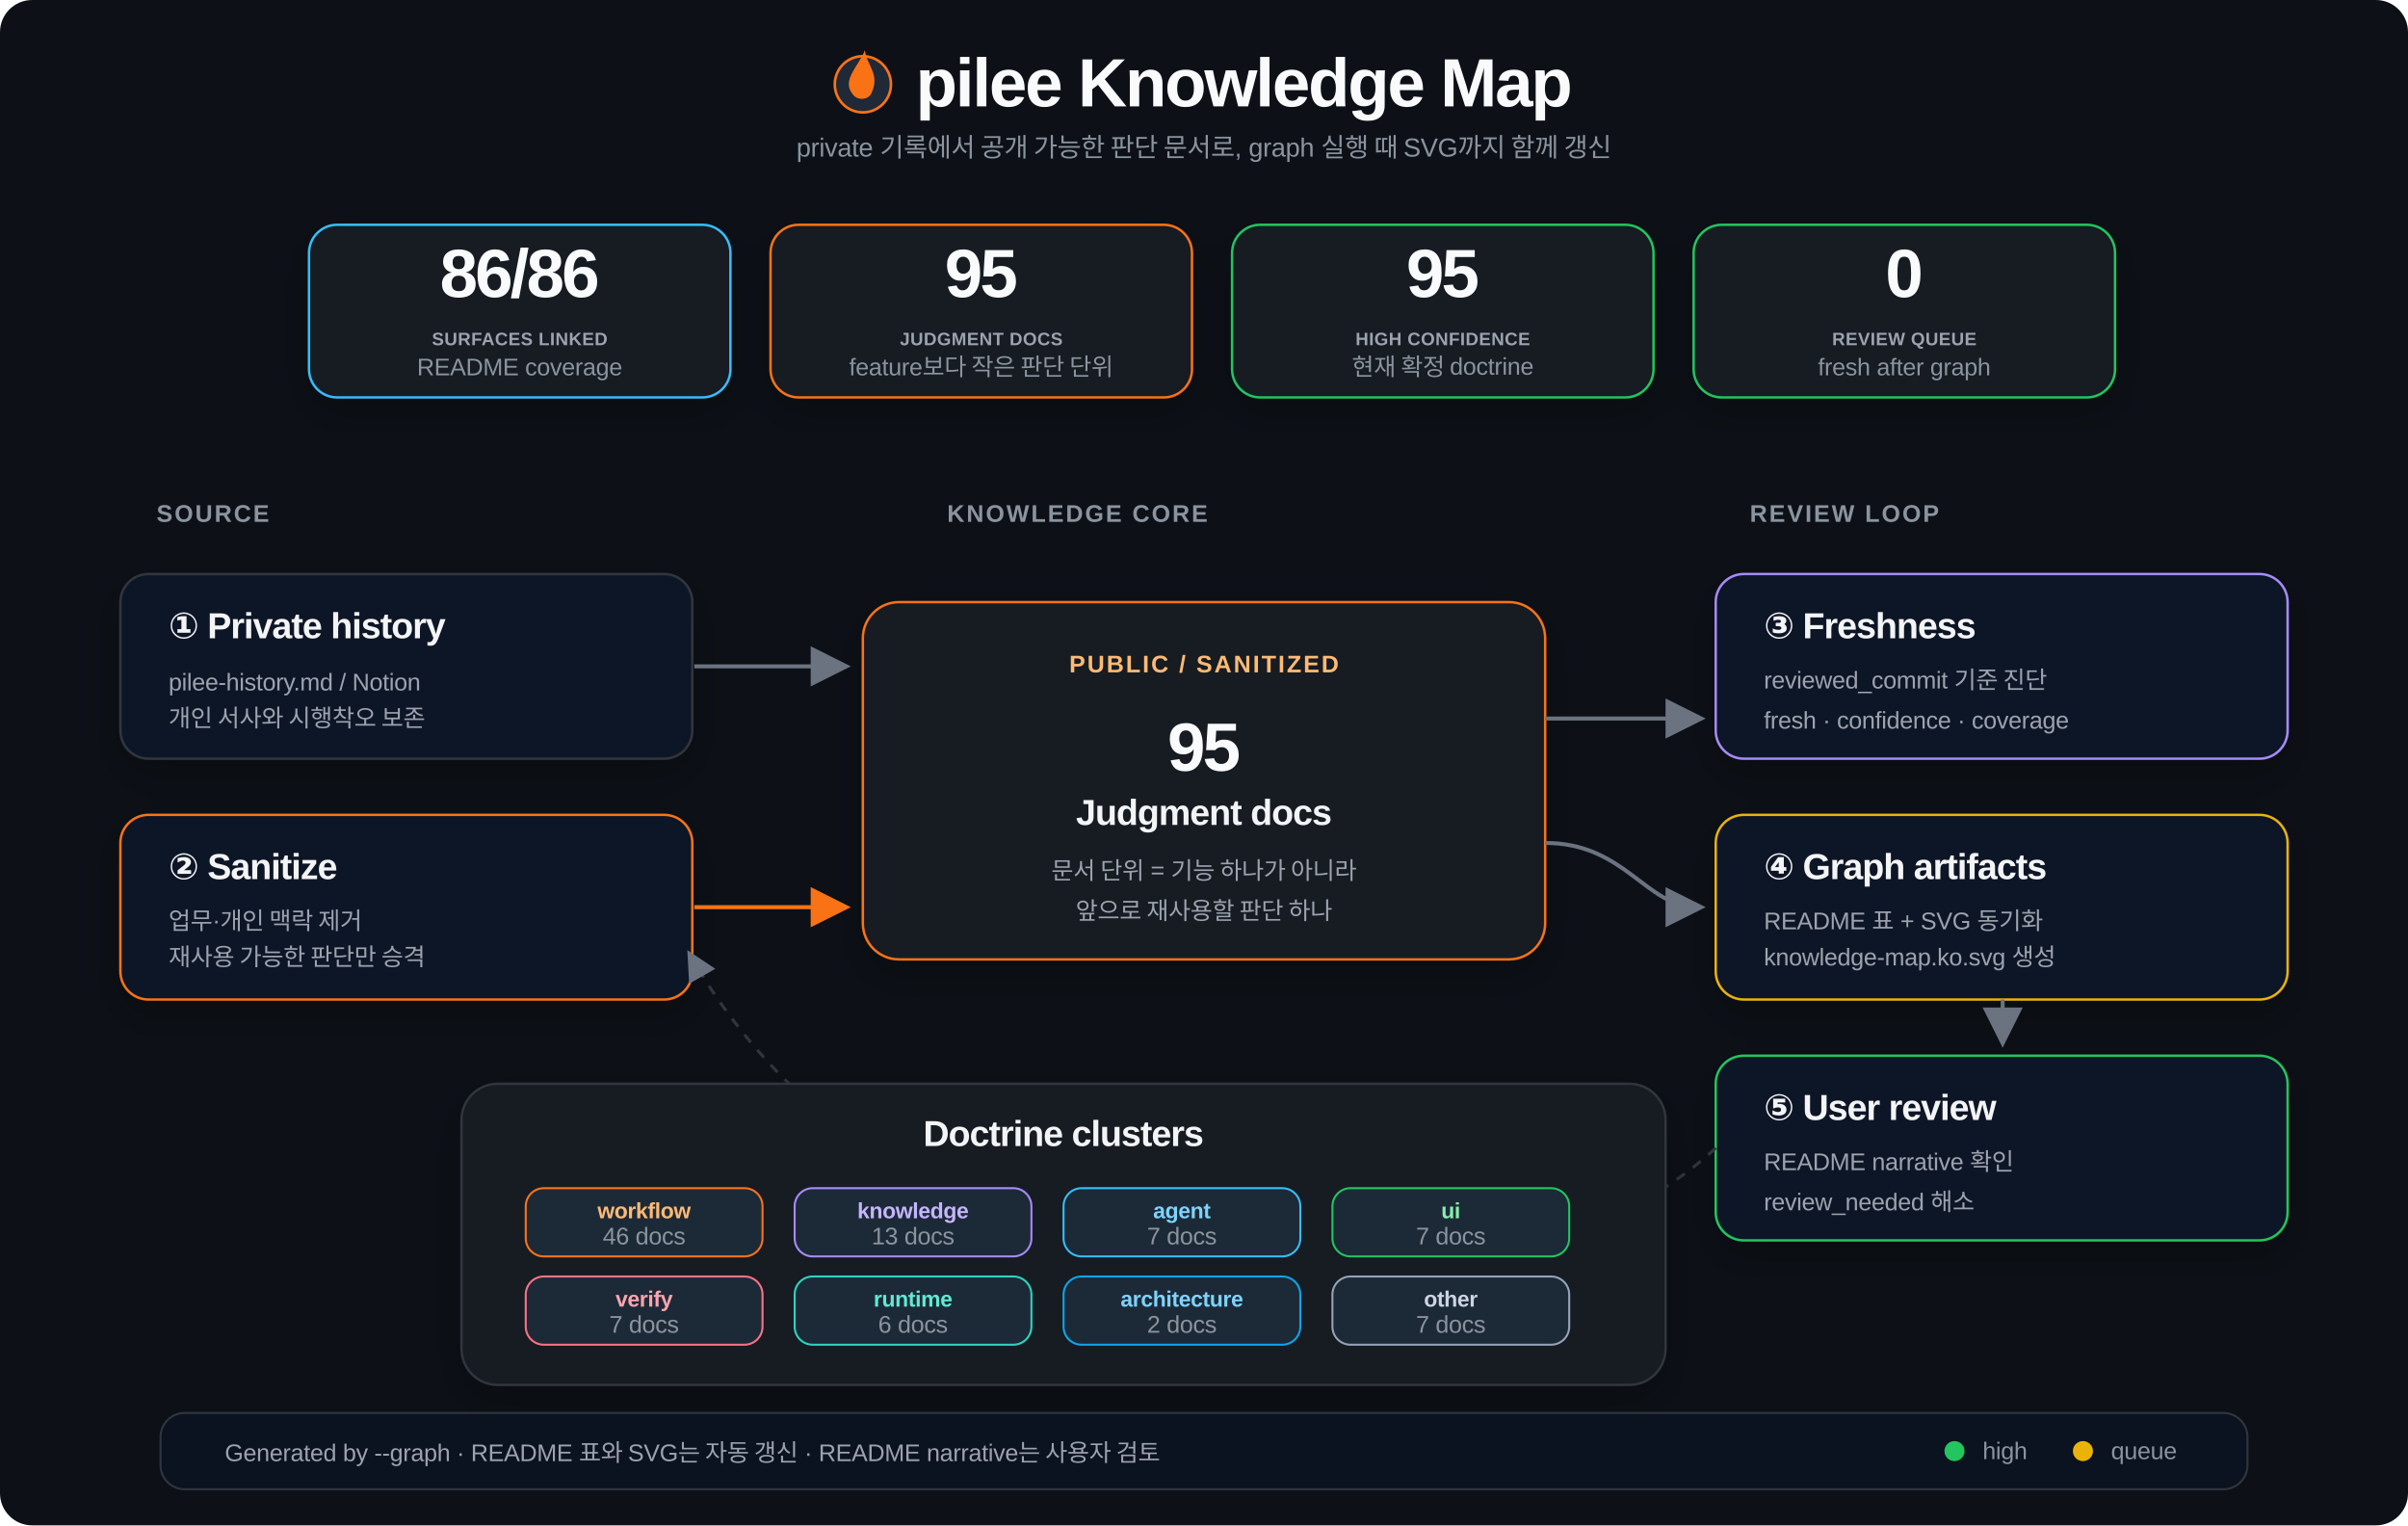
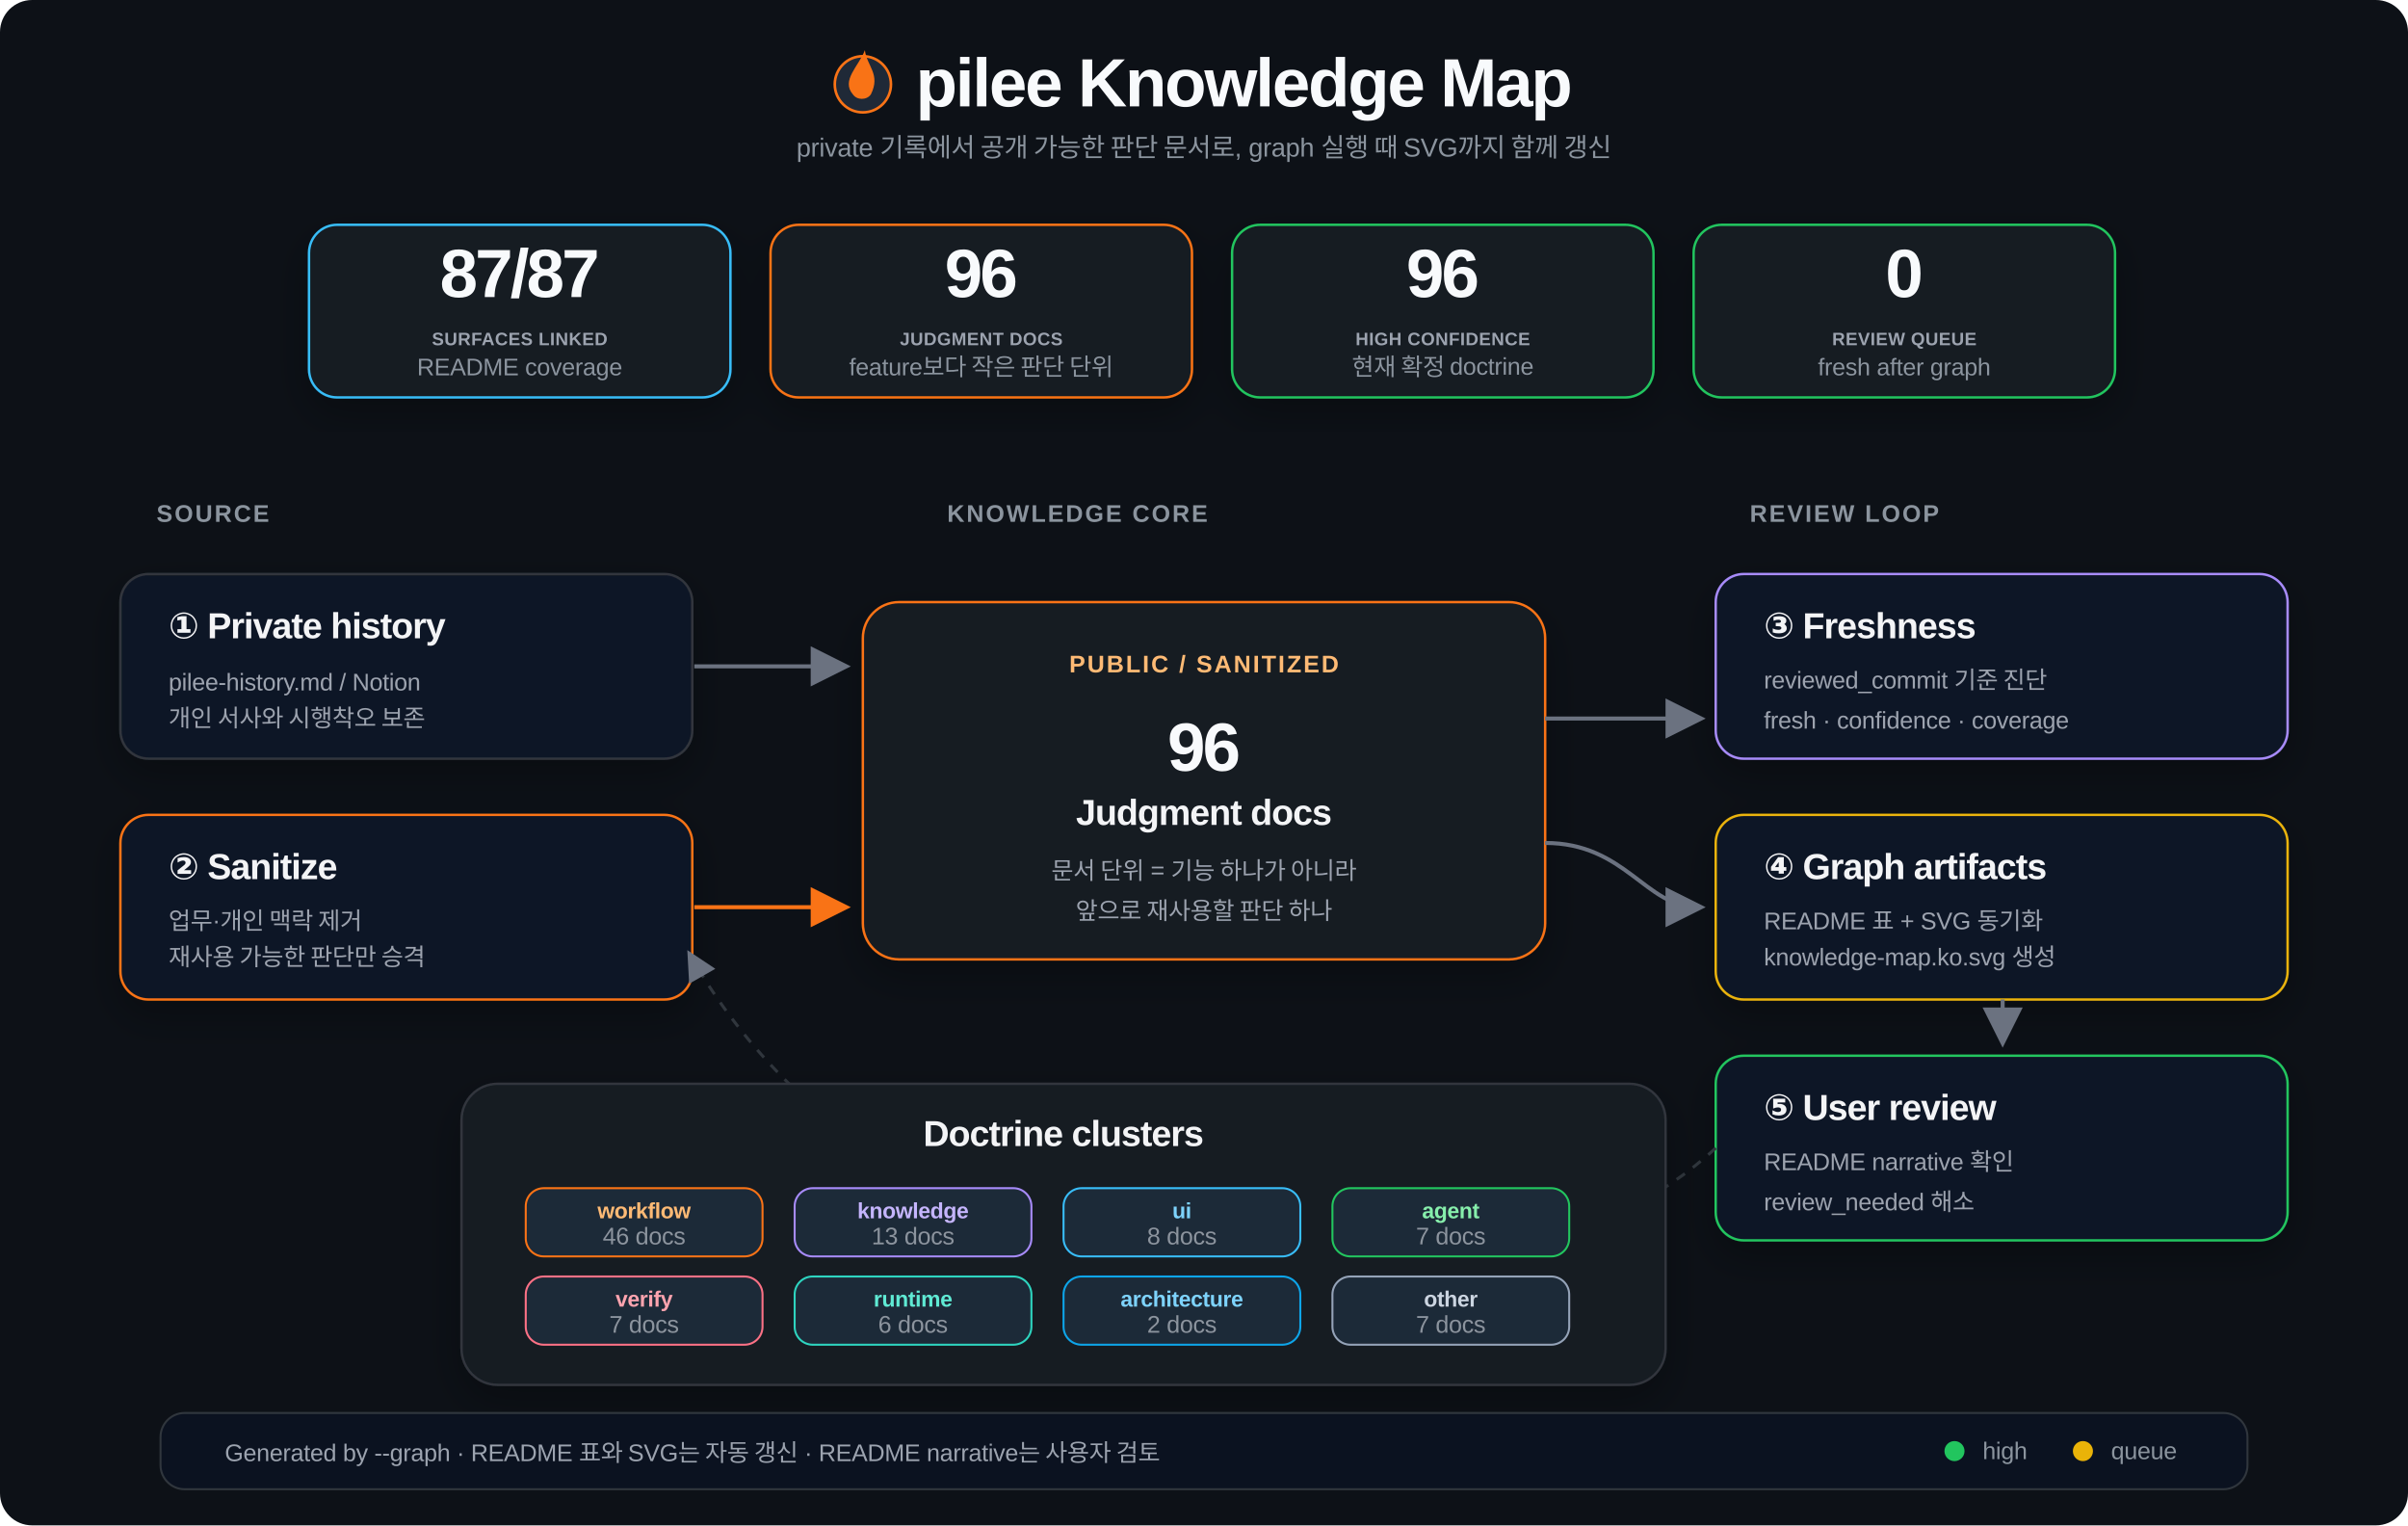
<svg xmlns="http://www.w3.org/2000/svg" viewBox="0 0 1200 760" width="1200" height="760" role="img" aria-label="pilee knowledge map">
  <defs>
    <filter id="shadow" x="-20%" y="-20%" width="140%" height="140%">
      <feDropShadow dx="0" dy="8" stdDeviation="10" flood-color="#000000" flood-opacity="0.28" />
    </filter>
    <marker id="arrow" markerWidth="10" markerHeight="10" refX="8" refY="5" orient="auto">
      <path d="M0,0 L10,5 L0,10 Z" fill="#6b7280" />
    </marker>
    <marker id="arrowAccent" markerWidth="10" markerHeight="10" refX="8" refY="5" orient="auto">
      <path d="M0,0 L10,5 L0,10 Z" fill="#f97316" />
    </marker>
    <style>
      .bg { fill: #0d1117; }
      .panel { fill: #161b22; stroke: #30363d; stroke-width: 1.2; }
      .panel-soft { fill: #111827; stroke: #30363d; stroke-width: 1.2; }
      .title { font-family: "Helvetica Neue", Arial, "Apple SD Gothic Neo", "Noto Sans KR", sans-serif; font-size: 34px; font-weight: 800; fill: #f8fafc; letter-spacing: -0.03em; }
      .subtitle { font-family: "Helvetica Neue", Arial, "Apple SD Gothic Neo", "Noto Sans KR", sans-serif; font-size: 13px; font-weight: 500; fill: #8b949e; letter-spacing: -0.01em; }
      .section { font-family: "Helvetica Neue", Arial, "Apple SD Gothic Neo", "Noto Sans KR", sans-serif; font-size: 12px; font-weight: 800; fill: #8b949e; letter-spacing: 0.08em; }
      .h { font-family: "Helvetica Neue", Arial, "Apple SD Gothic Neo", "Noto Sans KR", sans-serif; font-size: 18px; font-weight: 800; fill: #f3f4f6; letter-spacing: -0.025em; }
      .p { font-family: "Helvetica Neue", Arial, "Apple SD Gothic Neo", "Noto Sans KR", sans-serif; font-size: 12px; font-weight: 500; fill: #9ca3af; letter-spacing: -0.01em; }
      .small { font-family: "Helvetica Neue", Arial, "Apple SD Gothic Neo", "Noto Sans KR", sans-serif; font-size: 12px; font-weight: 500; fill: #8b949e; letter-spacing: -0.01em; }
      .num { font-family: "Helvetica Neue", Arial, "Apple SD Gothic Neo", "Noto Sans KR", sans-serif; font-size: 34px; font-weight: 800; fill: #f8fafc; letter-spacing: -0.04em; }
      .numLabel { font-family: "Helvetica Neue", Arial, "Apple SD Gothic Neo", "Noto Sans KR", sans-serif; font-size: 9px; font-weight: 800; fill: #9ca3af; letter-spacing: 0.02em; }
      .chip { font-family: "Helvetica Neue", Arial, "Apple SD Gothic Neo", "Noto Sans KR", sans-serif; font-size: 11px; font-weight: 800; letter-spacing: -0.015em; }
      .chipSmall { font-family: "Helvetica Neue", Arial, "Apple SD Gothic Neo", "Noto Sans KR", sans-serif; font-size: 12px; font-weight: 500; fill: #8b949e; letter-spacing: -0.01em; }
      .orange { stroke: #f97316; }
      .blue { stroke: #38bdf8; }
      .green { stroke: #22c55e; }
      .yellow { stroke: #eab308; }
      .purple { stroke: #a78bfa; }
      .orangeText { fill: #fdba74; }
      .blueText { fill: #7dd3fc; }
      .greenText { fill: #86efac; }
      .yellowText { fill: #fde68a; }
      .purpleText { fill: #c4b5fd; }
    </style>
  </defs>
  <rect class="bg" width="1200" height="760" rx="16" />
  <g>
    <circle cx="430" cy="42" r="14" fill="#1f2937" stroke="#f97316" stroke-width="1.3" />
    <path d="M425 47 C419 40, 428 33, 431 25 C432 33, 439 37, 434 47 C432 50, 427 50, 425 47 Z" fill="#f97316" />
    <text x="620" y="53" text-anchor="middle" class="title">pilee Knowledge Map</text>
    <text x="600" y="78" text-anchor="middle" class="subtitle">private 기록에서 공개 가능한 판단 문서로, graph 실행 때 SVG까지 함께 갱신</text>
  </g>
  <g filter="url(#shadow)">
    <rect x="154" y="112" width="210" height="86" rx="14" class="panel blue" />
-     <text x="259" y="148" text-anchor="middle" class="num">86/86</text>
+     <text x="259" y="148" text-anchor="middle" class="num">87/87</text>
    <text x="259" y="172" text-anchor="middle" class="numLabel">SURFACES LINKED</text>
    <text x="259" y="187" text-anchor="middle" class="small">README coverage</text>
    <rect x="384" y="112" width="210" height="86" rx="14" class="panel orange" />
-     <text x="489" y="148" text-anchor="middle" class="num">95</text>
+     <text x="489" y="148" text-anchor="middle" class="num">96</text>
    <text x="489" y="172" text-anchor="middle" class="numLabel">JUDGMENT DOCS</text>
    <text x="489" y="187" text-anchor="middle" class="small">feature보다 작은 판단 단위</text>
    <rect x="614" y="112" width="210" height="86" rx="14" class="panel green" />
-     <text x="719" y="148" text-anchor="middle" class="num">95</text>
+     <text x="719" y="148" text-anchor="middle" class="num">96</text>
    <text x="719" y="172" text-anchor="middle" class="numLabel">HIGH CONFIDENCE</text>
    <text x="719" y="187" text-anchor="middle" class="small">현재 확정 doctrine</text>
    <rect x="844" y="112" width="210" height="86" rx="14" class="panel green" />
    <text x="949" y="148" text-anchor="middle" class="num">0</text>
    <text x="949" y="172" text-anchor="middle" class="numLabel">REVIEW QUEUE</text>
    <text x="949" y="187" text-anchor="middle" class="small">fresh after graph</text>
  </g>
  <g>
    <text x="78" y="260" class="section">SOURCE</text>
    <text x="472" y="260" class="section">KNOWLEDGE CORE</text>
    <text x="872" y="260" class="section">REVIEW LOOP</text>
  </g>
  <g filter="url(#shadow)">
    <rect x="60" y="286" width="285" height="92" rx="14" class="panel-soft" />
    <text x="84" y="318" class="h">① Private history</text>
    <text x="84" y="344" class="p">pilee-history.md / Notion</text>
    <text x="84" y="362" class="p">개인 서사와 시행착오 보존</text>
    <rect x="60" y="406" width="285" height="92" rx="14" class="panel-soft orange" />
    <text x="84" y="438" class="h">② Sanitize</text>
    <text x="84" y="463" class="p">업무·개인 맥락 제거</text>
    <text x="84" y="481" class="p">재사용 가능한 판단만 승격</text>
  </g>
  <g filter="url(#shadow)">
    <rect x="430" y="300" width="340" height="178" rx="18" class="panel orange" />
    <text x="600" y="335" text-anchor="middle" class="section orangeText">PUBLIC / SANITIZED</text>
-     <text x="600" y="384" text-anchor="middle" class="num">95</text>
+     <text x="600" y="384" text-anchor="middle" class="num">96</text>
    <text x="600" y="411" text-anchor="middle" class="h">Judgment docs</text>
    <text x="600" y="438" text-anchor="middle" class="p">문서 단위 = 기능 하나가 아니라</text>
    <text x="600" y="458" text-anchor="middle" class="p">앞으로 재사용할 판단 하나</text>
  </g>
  <g filter="url(#shadow)">
    <rect x="855" y="286" width="285" height="92" rx="14" class="panel-soft purple" />
    <text x="879" y="318" class="h">③ Freshness</text>
    <text x="879" y="343" class="p">reviewed_commit 기준 진단</text>
    <text x="879" y="363" class="p">fresh · confidence · coverage</text>
    <rect x="855" y="406" width="285" height="92" rx="14" class="panel-soft yellow" />
    <text x="879" y="438" class="h">④ Graph artifacts</text>
    <text x="879" y="463" class="p">README 표 + SVG 동기화</text>
    <text x="879" y="481" class="p">knowledge-map.ko.svg 생성</text>
    <rect x="855" y="526" width="285" height="92" rx="14" class="panel-soft green" />
    <text x="879" y="558" class="h">⑤ User review</text>
    <text x="879" y="583" class="p">README narrative 확인</text>
    <text x="879" y="603" class="p">review_needed 해소</text>
  </g>
  <path d="M346 332 H420" fill="none" stroke="#6b7280" stroke-width="2" marker-end="url(#arrow)" />
  <path d="M346 452 H420" fill="none" stroke="#f97316" stroke-width="2" marker-end="url(#arrowAccent)" />
  <path d="M770 358 H846" fill="none" stroke="#6b7280" stroke-width="2" marker-end="url(#arrow)" />
  <path d="M770 420 C810 420, 820 452, 846 452" fill="none" stroke="#6b7280" stroke-width="2" marker-end="url(#arrow)" />
  <path d="M998 498 V518" fill="none" stroke="#6b7280" stroke-width="2" marker-end="url(#arrow)" />
  <path d="M855 572 C748 672, 456 672, 344 476" fill="none" stroke="#30363d" stroke-width="1.5" stroke-dasharray="5 5" marker-end="url(#arrow)" />
  <g filter="url(#shadow)">
    <rect x="230" y="540" width="600" height="150" rx="18" class="panel" />
    <text x="530" y="571" text-anchor="middle" class="h">Doctrine clusters</text>
    <g transform="translate(262,592)">
      <rect width="118" height="34" rx="9" fill="#1f2937" stroke="#f97316" />
      <text x="59" y="15" text-anchor="middle" class="chip" fill="#fdba74">workflow</text>
      <text x="59" y="28" text-anchor="middle" class="chipSmall">46 docs</text>
    </g>
    <g transform="translate(396,592)">
      <rect width="118" height="34" rx="9" fill="#1f2937" stroke="#a78bfa" />
      <text x="59" y="15" text-anchor="middle" class="chip" fill="#c4b5fd">knowledge</text>
      <text x="59" y="28" text-anchor="middle" class="chipSmall">13 docs</text>
    </g>
    <g transform="translate(530,592)">
      <rect width="118" height="34" rx="9" fill="#1f2937" stroke="#38bdf8" />
-       <text x="59" y="15" text-anchor="middle" class="chip" fill="#7dd3fc">agent</text>
-       <text x="59" y="28" text-anchor="middle" class="chipSmall">7 docs</text>
+       <text x="59" y="15" text-anchor="middle" class="chip" fill="#7dd3fc">ui</text>
+       <text x="59" y="28" text-anchor="middle" class="chipSmall">8 docs</text>
    </g>
    <g transform="translate(664,592)">
      <rect width="118" height="34" rx="9" fill="#1f2937" stroke="#22c55e" />
-       <text x="59" y="15" text-anchor="middle" class="chip" fill="#86efac">ui</text>
+       <text x="59" y="15" text-anchor="middle" class="chip" fill="#86efac">agent</text>
      <text x="59" y="28" text-anchor="middle" class="chipSmall">7 docs</text>
    </g>
    <g transform="translate(262,636)">
      <rect width="118" height="34" rx="9" fill="#1f2937" stroke="#fb7185" />
      <text x="59" y="15" text-anchor="middle" class="chip" fill="#fda4af">verify</text>
      <text x="59" y="28" text-anchor="middle" class="chipSmall">7 docs</text>
    </g>
    <g transform="translate(396,636)">
      <rect width="118" height="34" rx="9" fill="#1f2937" stroke="#2dd4bf" />
      <text x="59" y="15" text-anchor="middle" class="chip" fill="#5eead4">runtime</text>
      <text x="59" y="28" text-anchor="middle" class="chipSmall">6 docs</text>
    </g>
    <g transform="translate(530,636)">
      <rect width="118" height="34" rx="9" fill="#1f2937" stroke="#0ea5e9" />
      <text x="59" y="15" text-anchor="middle" class="chip" fill="#7dd3fc">architecture</text>
      <text x="59" y="28" text-anchor="middle" class="chipSmall">2 docs</text>
    </g>
    <g transform="translate(664,636)">
      <rect width="118" height="34" rx="9" fill="#1f2937" stroke="#94a3b8" />
      <text x="59" y="15" text-anchor="middle" class="chip" fill="#cbd5e1">other</text>
      <text x="59" y="28" text-anchor="middle" class="chipSmall">7 docs</text>
    </g>
  </g>
  <g>
    <rect x="80" y="704" width="1040" height="38" rx="12" fill="#0b1220" stroke="#30363d" />
    <text x="112" y="728" class="p">Generated by --graph · README 표와 SVG는 자동 갱신 · README narrative는 사용자 검토</text>
    <circle cx="974" cy="723" r="5" fill="#22c55e" />
    <text x="988" y="727" class="small">high</text>
    <circle cx="1038" cy="723" r="5" fill="#eab308" />
    <text x="1052" y="727" class="small">queue</text>
  </g>
</svg>
